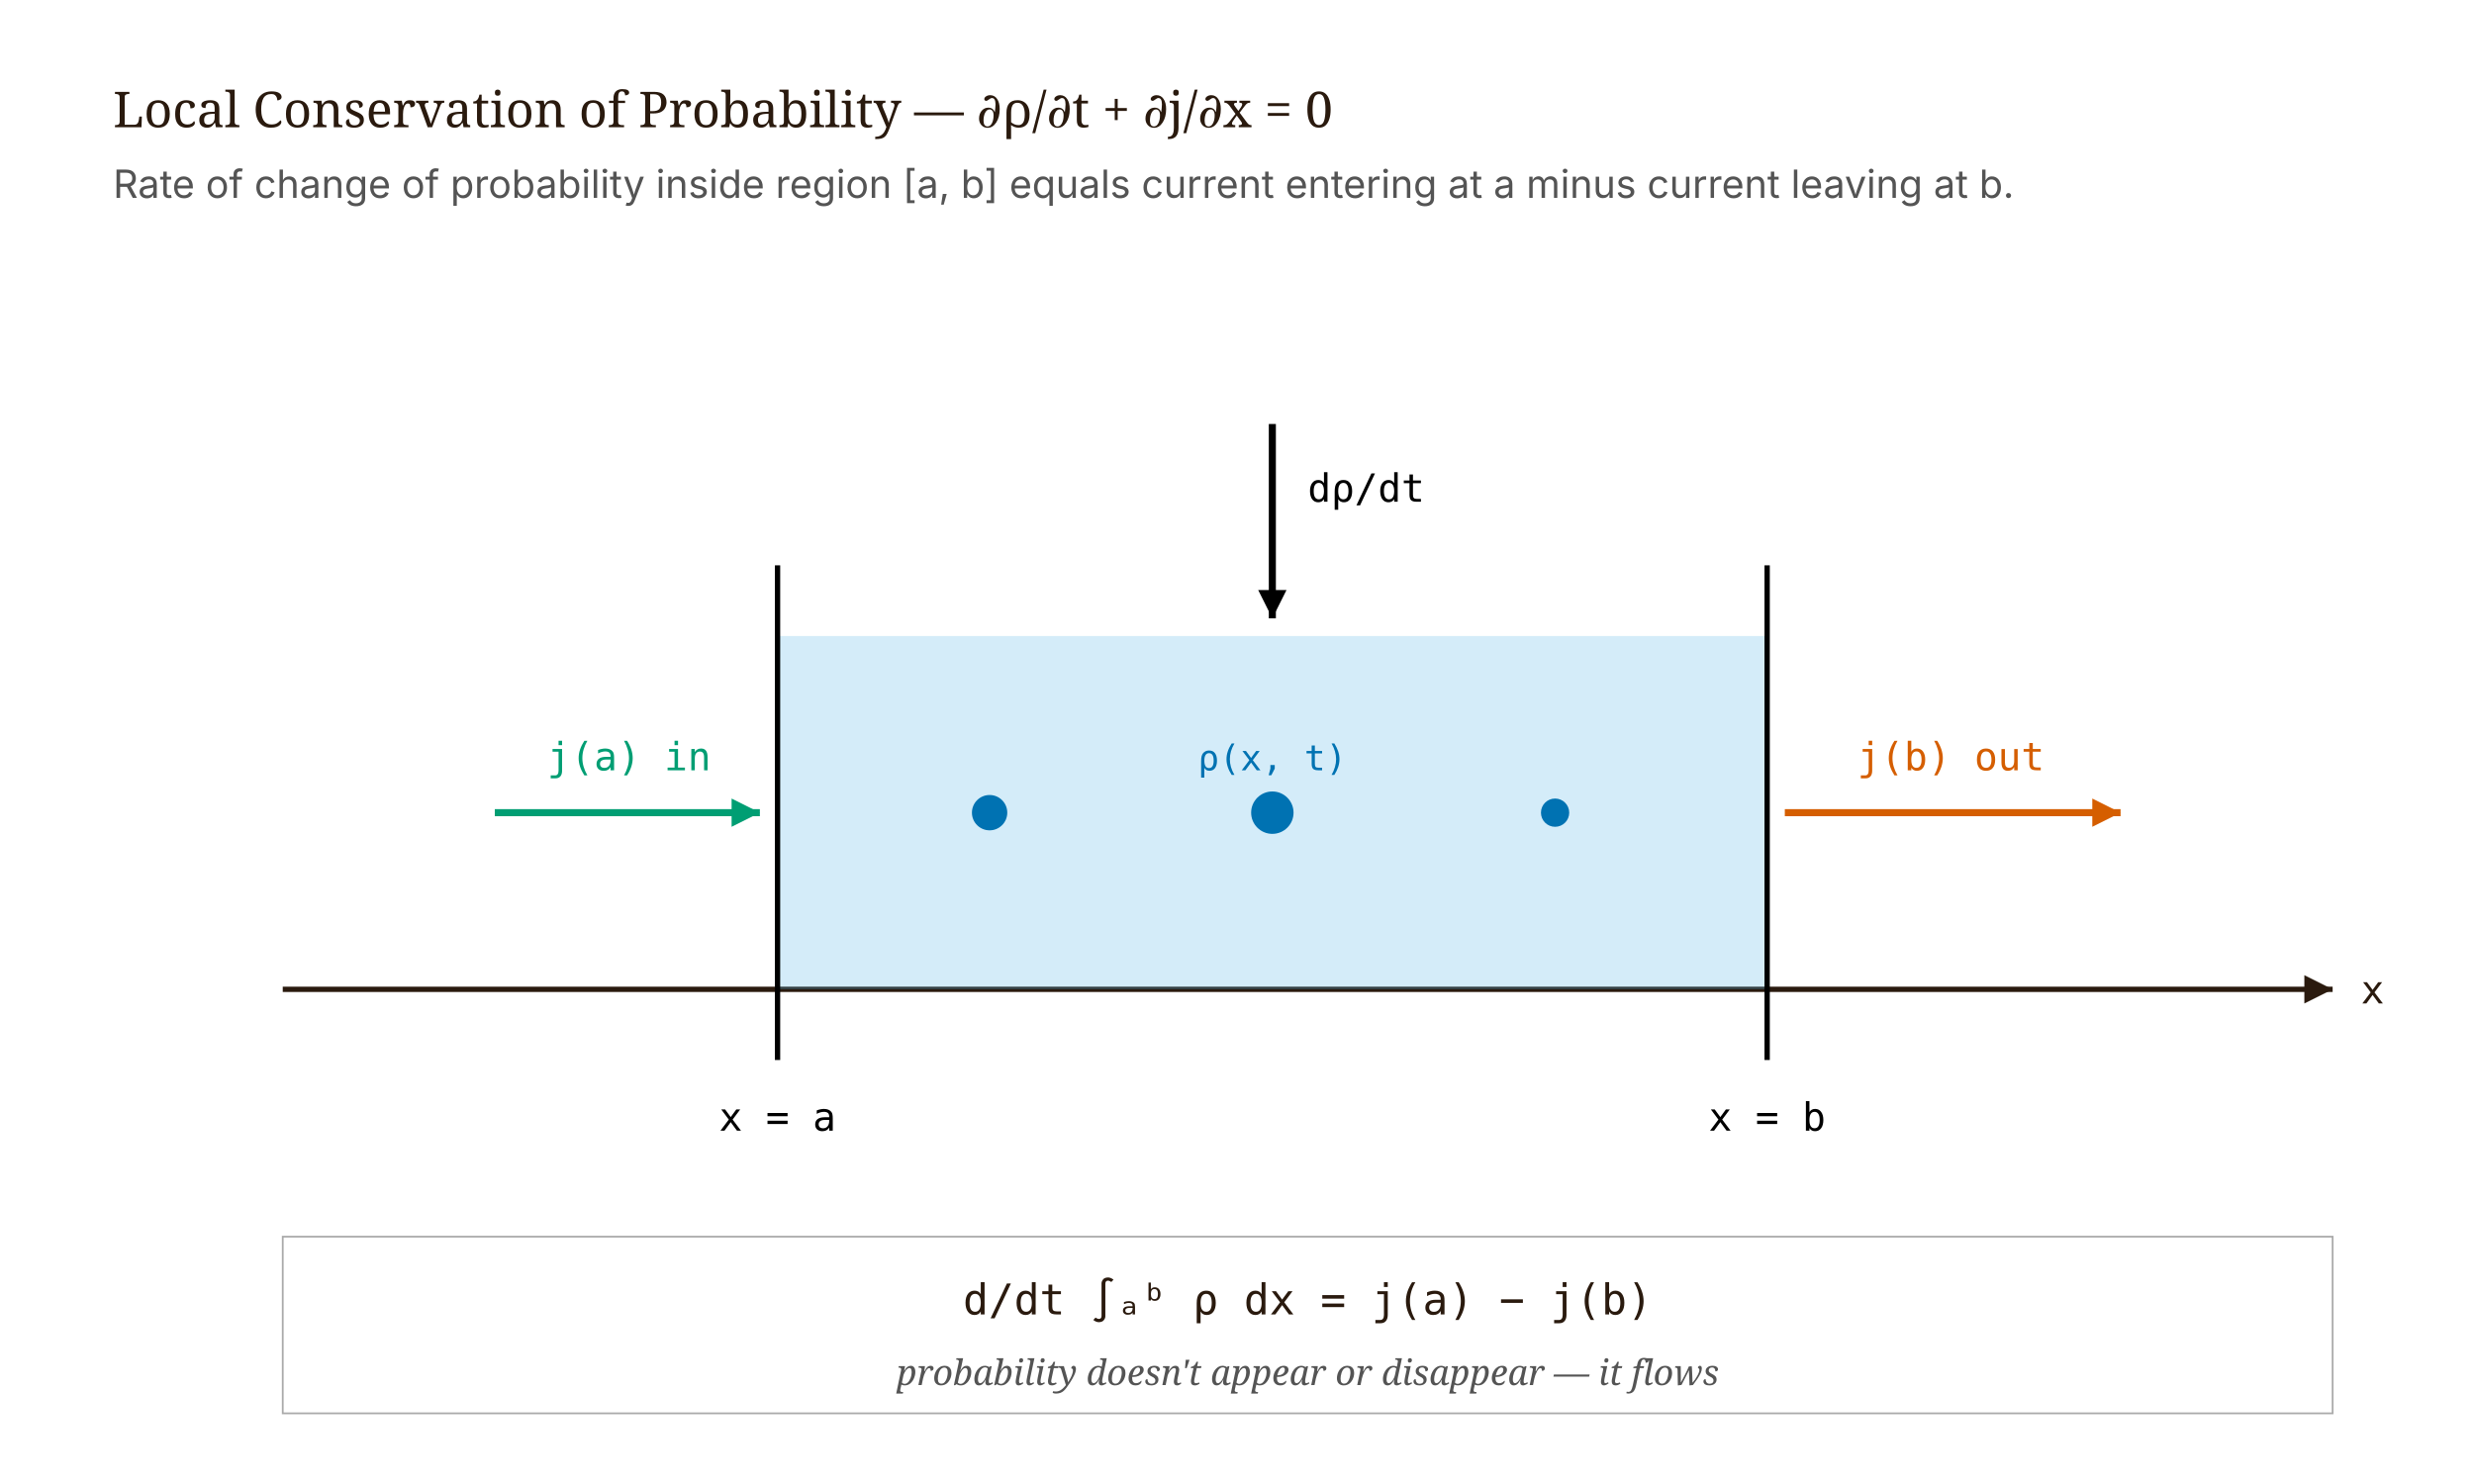
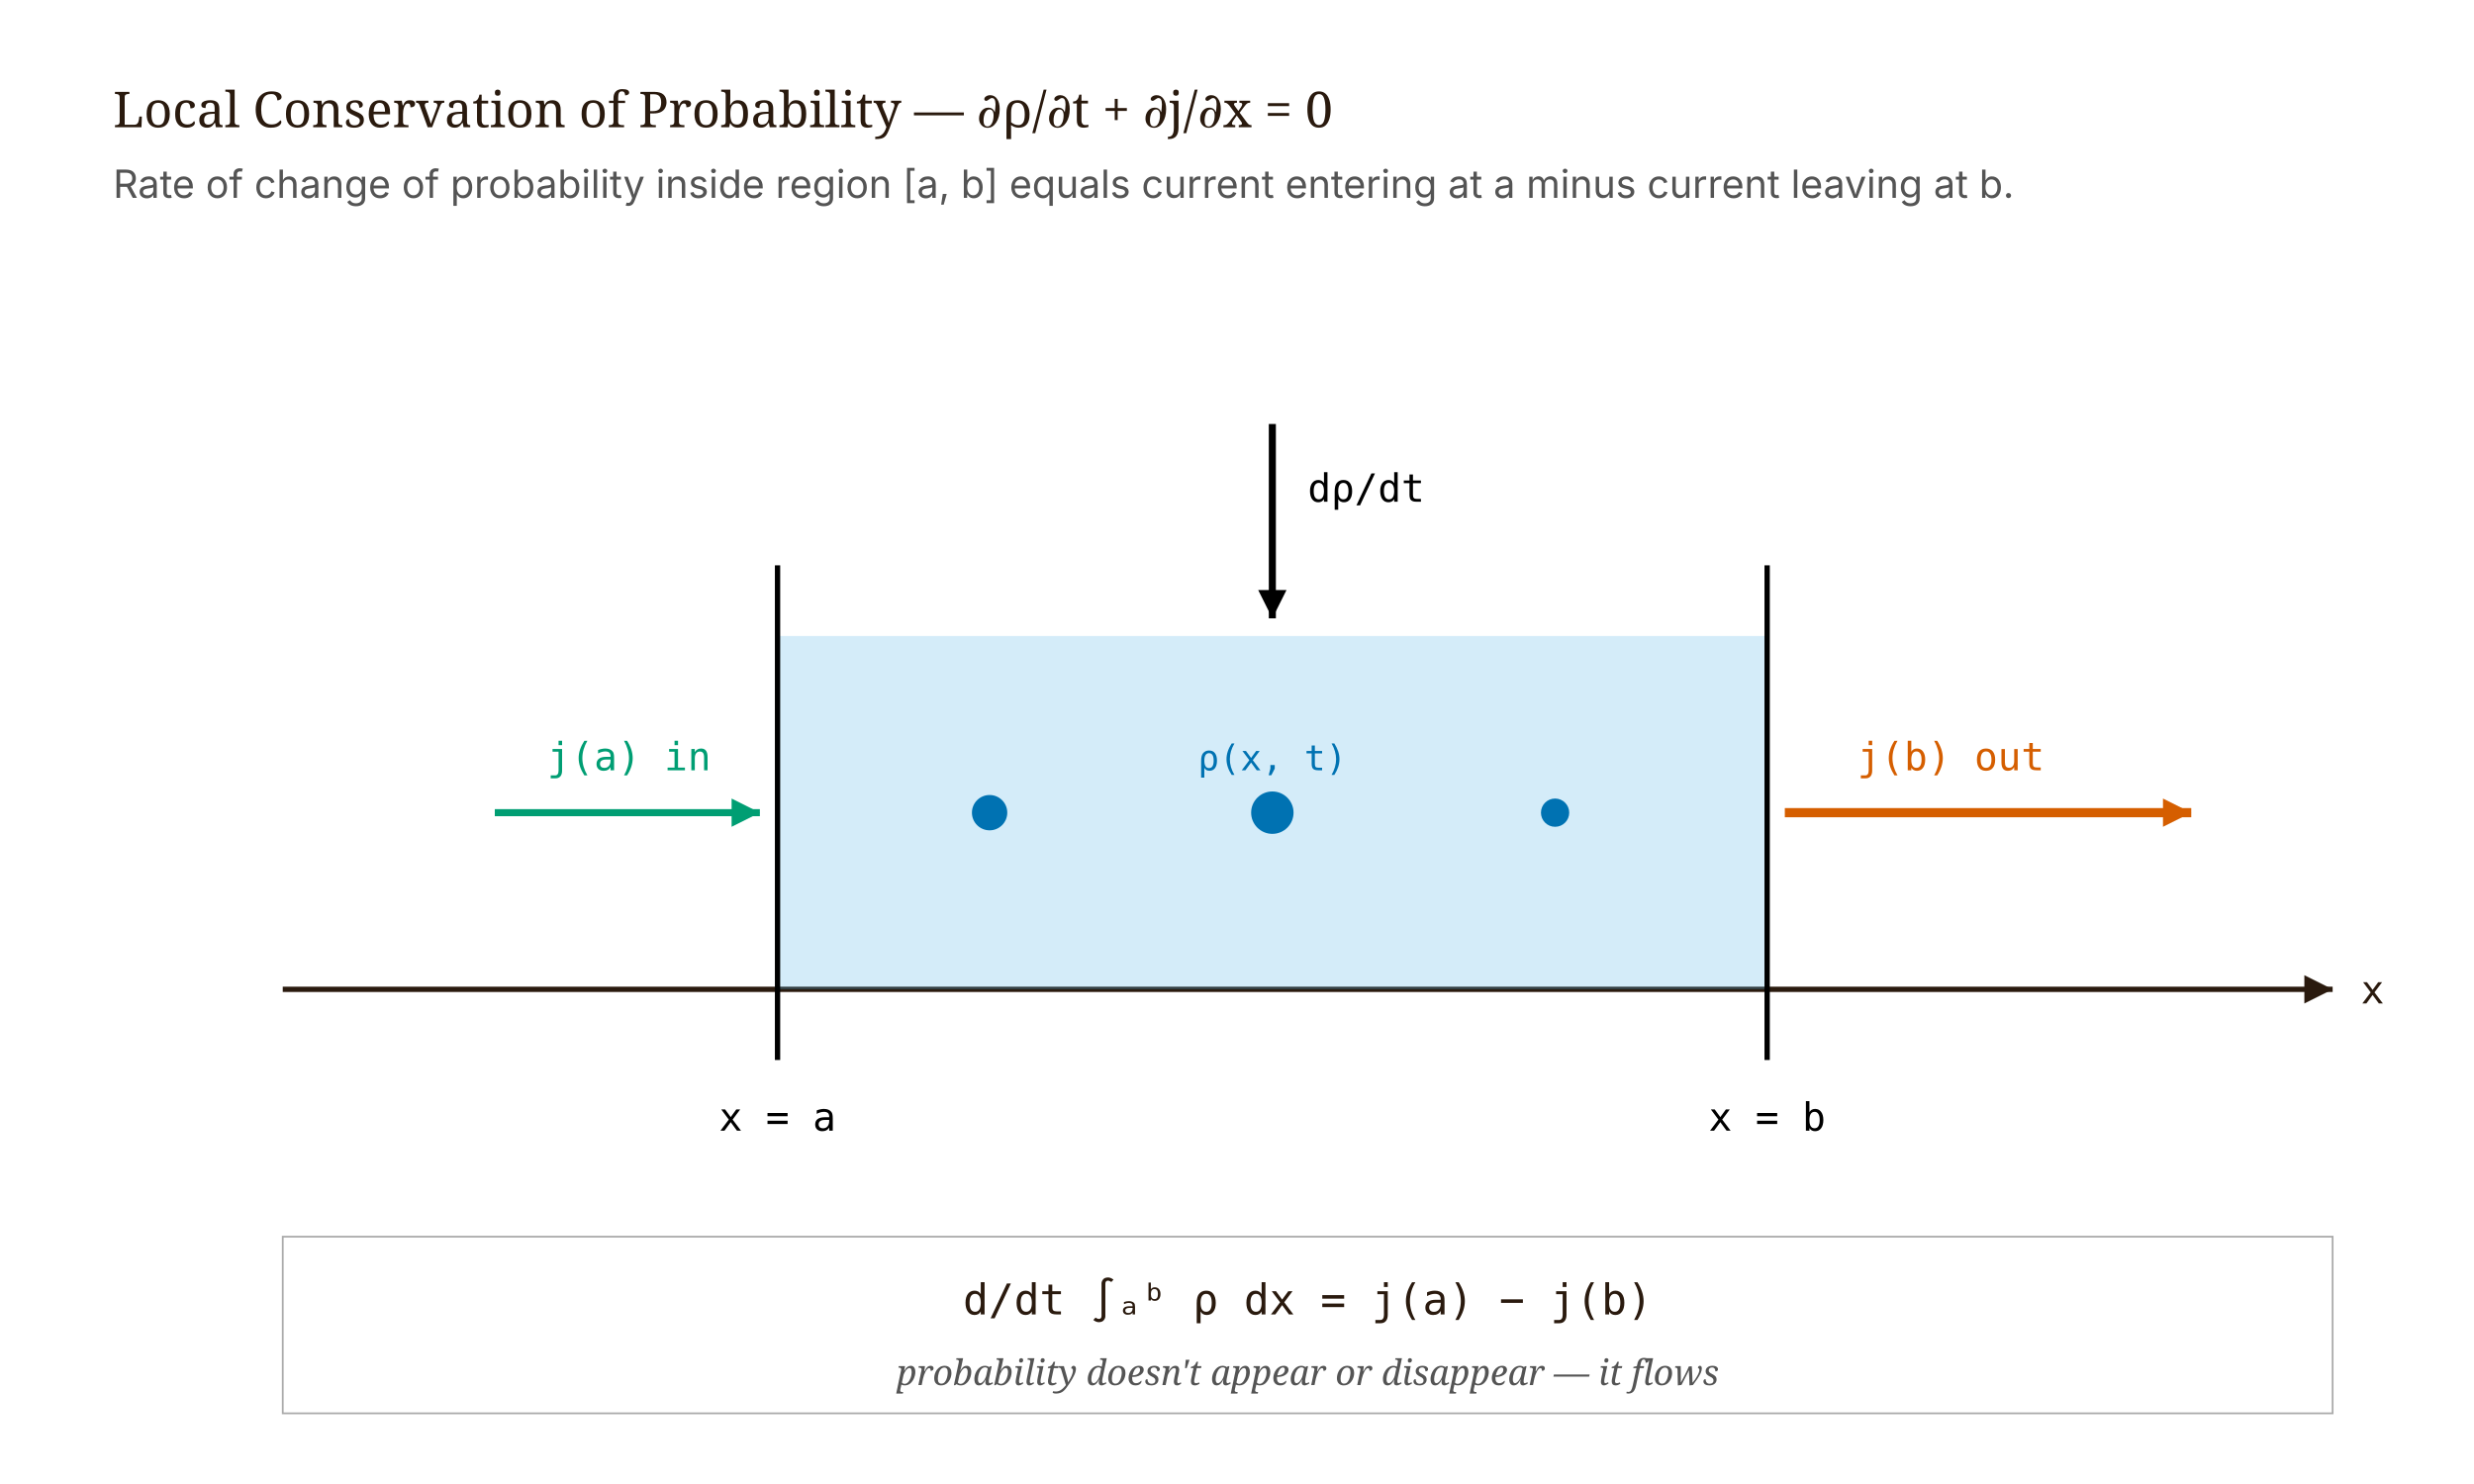
<svg xmlns="http://www.w3.org/2000/svg" viewBox="0 0 700 420" role="img" aria-labelledby="fig-title">
  <rect x="0" y="0" width="700" height="420" fill="#FFFFFF" />
  <text x="32" y="36" font-family="'EB Garamond', Georgia, serif" font-size="14" fill="#2a1a0e">Local Conservation of Probability — ∂ρ/∂t + ∂j/∂x = 0</text>
  <text x="32" y="56" font-family="'Inter', sans-serif" font-size="11" fill="#545454">Rate of change of probability inside region [a, b] equals current entering at a minus current leaving at b.</text>
  <line x1="80" y1="280" x2="660" y2="280" stroke="#2a1a0e" stroke-width="1.5" />
  <polygon points="660,280 652,276 652,284" fill="#2a1a0e" />
  <text x="668" y="284" font-family="'JetBrains Mono', monospace" font-size="11" fill="#2a1a0e">x</text>
  <rect x="220" y="180" width="280" height="100" fill="#56B4E9" fill-opacity="0.25" stroke="none" />
  <line x1="220" y1="160" x2="220" y2="300" stroke="#000000" stroke-width="1.5" />
  <line x1="500" y1="160" x2="500" y2="300" stroke="#000000" stroke-width="1.5" />
  <text x="220" y="320" text-anchor="middle" font-family="'JetBrains Mono', monospace" font-size="11" fill="#000000">x = a</text>
  <text x="500" y="320" text-anchor="middle" font-family="'JetBrains Mono', monospace" font-size="11" fill="#000000">x = b</text>
  <circle cx="280" cy="230" r="5" fill="#0072B2" />
  <circle cx="360" cy="230" r="6" fill="#0072B2" />
  <circle cx="440" cy="230" r="4" fill="#0072B2" />
  <text x="360" y="218" text-anchor="middle" font-family="'JetBrains Mono', monospace" font-size="10" fill="#0072B2">ρ(x, t)</text>
  <line x1="140" y1="230" x2="215" y2="230" stroke="#009E73" stroke-width="2" />
  <polygon points="215,230 207,226 207,234" fill="#009E73" />
  <text x="178" y="218" text-anchor="middle" font-family="'JetBrains Mono', monospace" font-size="11" fill="#009E73">j(a) in</text>
-   <line x1="505" y1="230" x2="600" y2="230" stroke="#D55E00" stroke-width="2" />
-   <polygon points="600,230 592,226 592,234" fill="#D55E00" />
+   <line x1="505" y1="230" x2="620" y2="230" stroke="#D55E00" stroke-width="2.6" />
+   <polygon points="620,230 612,226 612,234" fill="#D55E00" />
  <text x="552" y="218" text-anchor="middle" font-family="'JetBrains Mono', monospace" font-size="11" fill="#D55E00">j(b) out</text>
  <line x1="360" y1="120" x2="360" y2="175" stroke="#000000" stroke-width="2" />
  <polygon points="360,175 356,167 364,167" fill="#000000" />
  <text x="370" y="142" font-family="'JetBrains Mono', monospace" font-size="11" fill="#000000">dρ/dt</text>
  <rect x="80" y="350" width="580" height="50" fill="#FFFFFF" stroke="#aaa" stroke-width="0.5" />
  <text x="370" y="372" text-anchor="middle" font-family="'JetBrains Mono', monospace" font-size="12" fill="#2a1a0e">d/dt ∫ₐᵇ ρ dx = j(a) − j(b)</text>
  <text x="370" y="392" text-anchor="middle" font-family="'EB Garamond', Georgia, serif" font-size="10" fill="#545454" font-style="italic">probability doesn't appear or disappear — it flows</text>
</svg>
